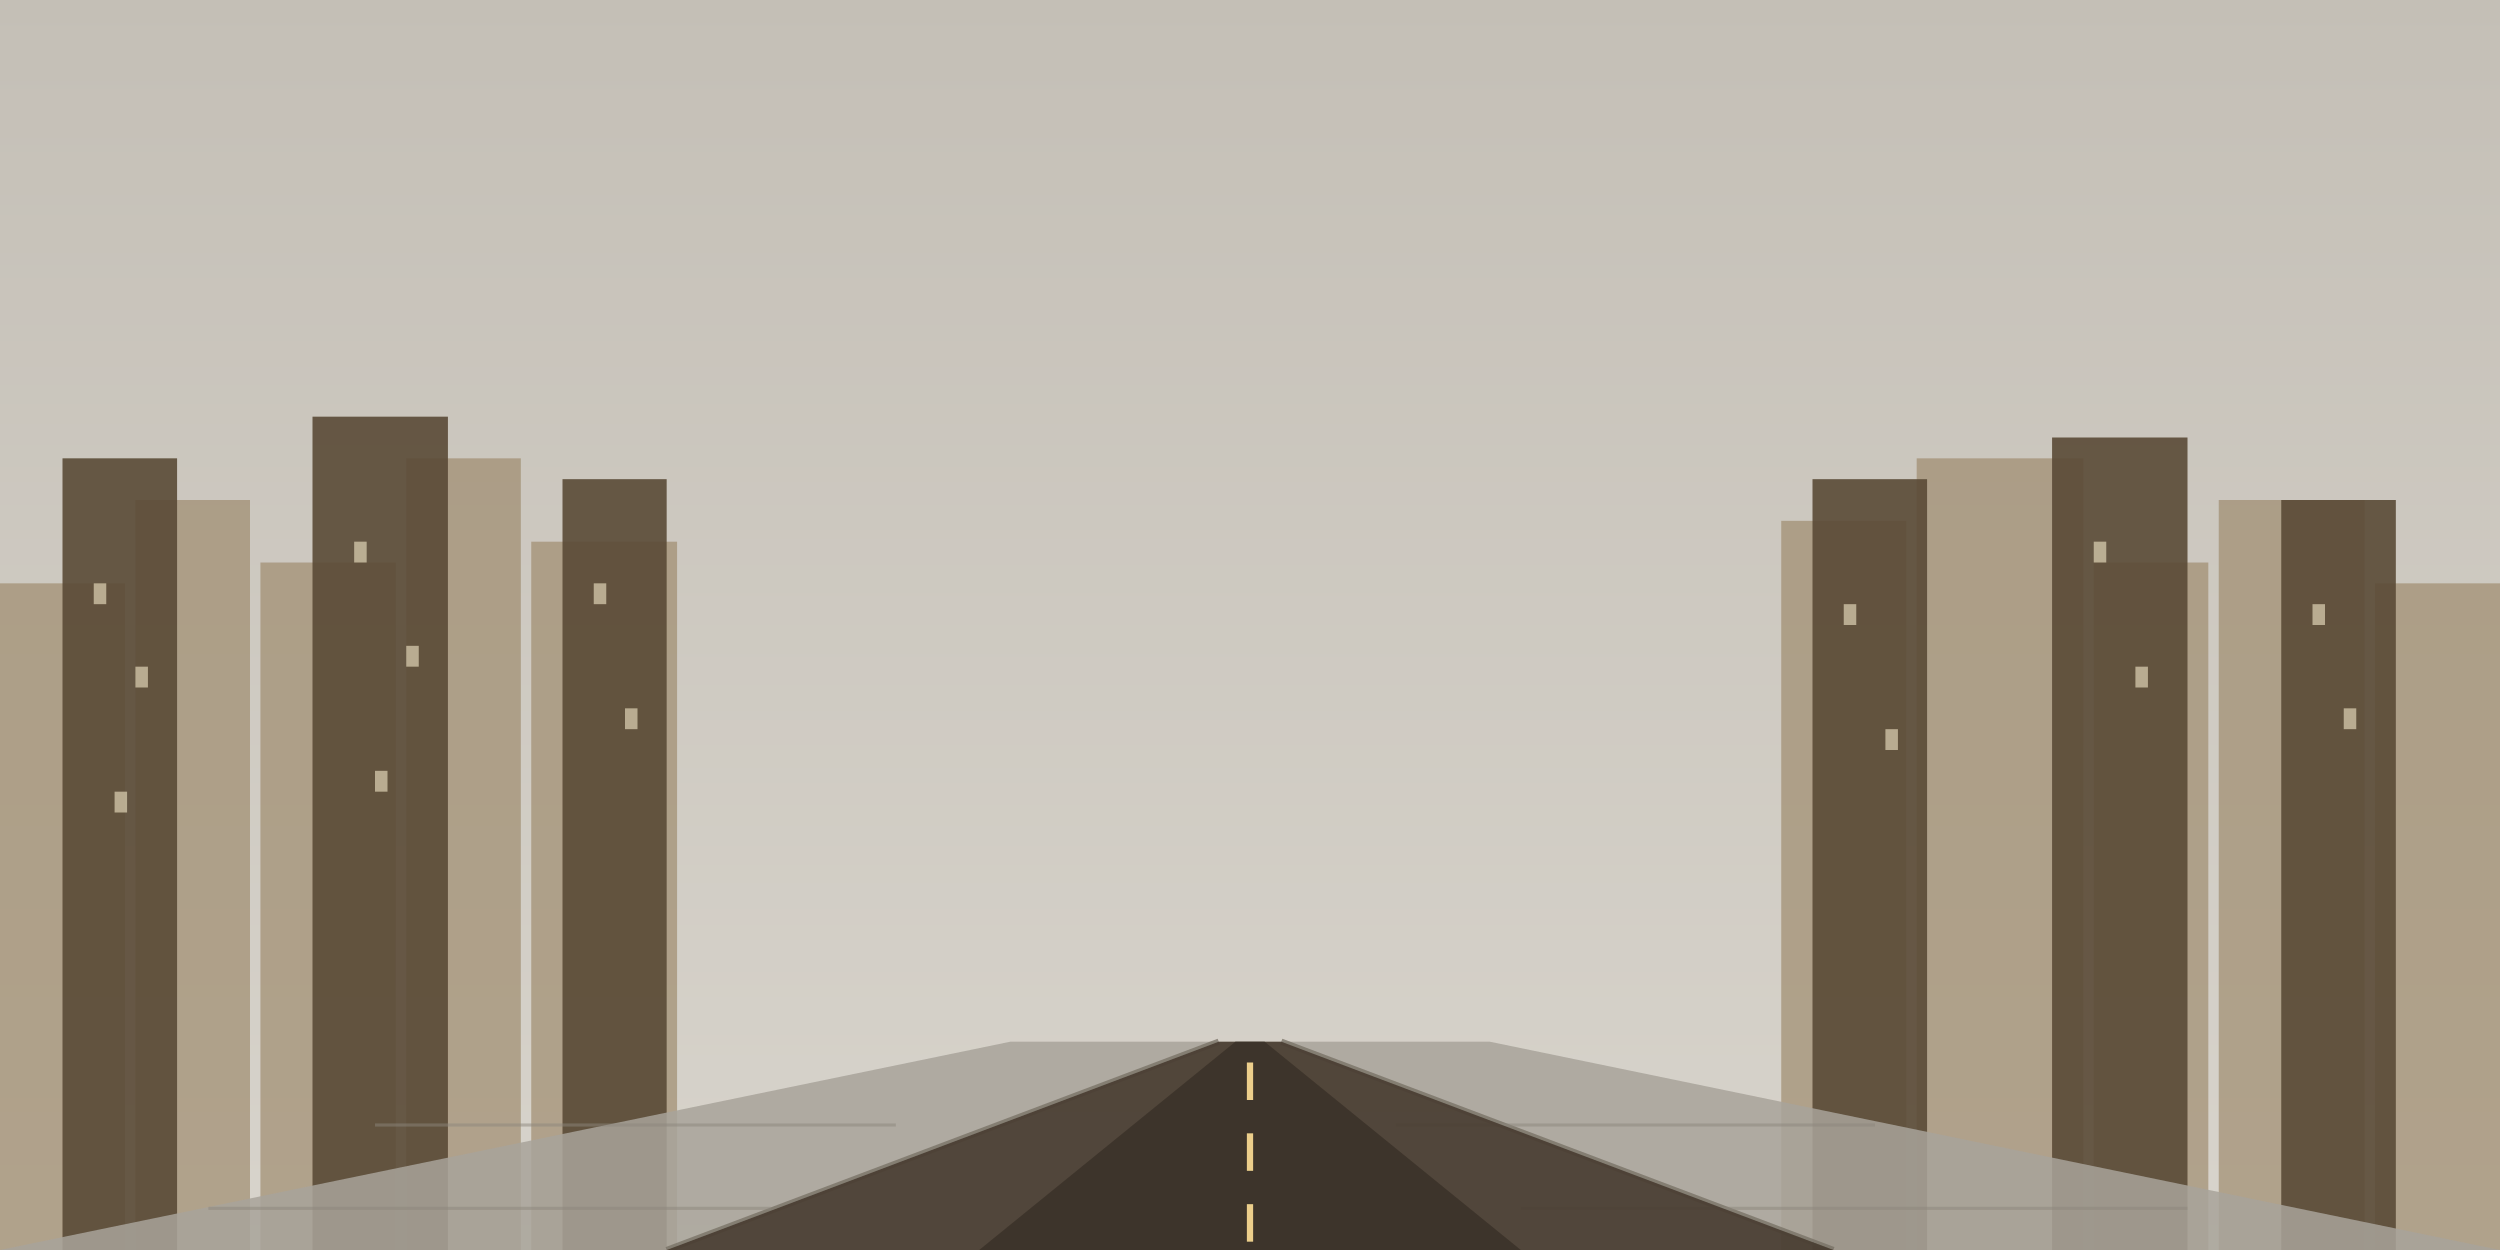
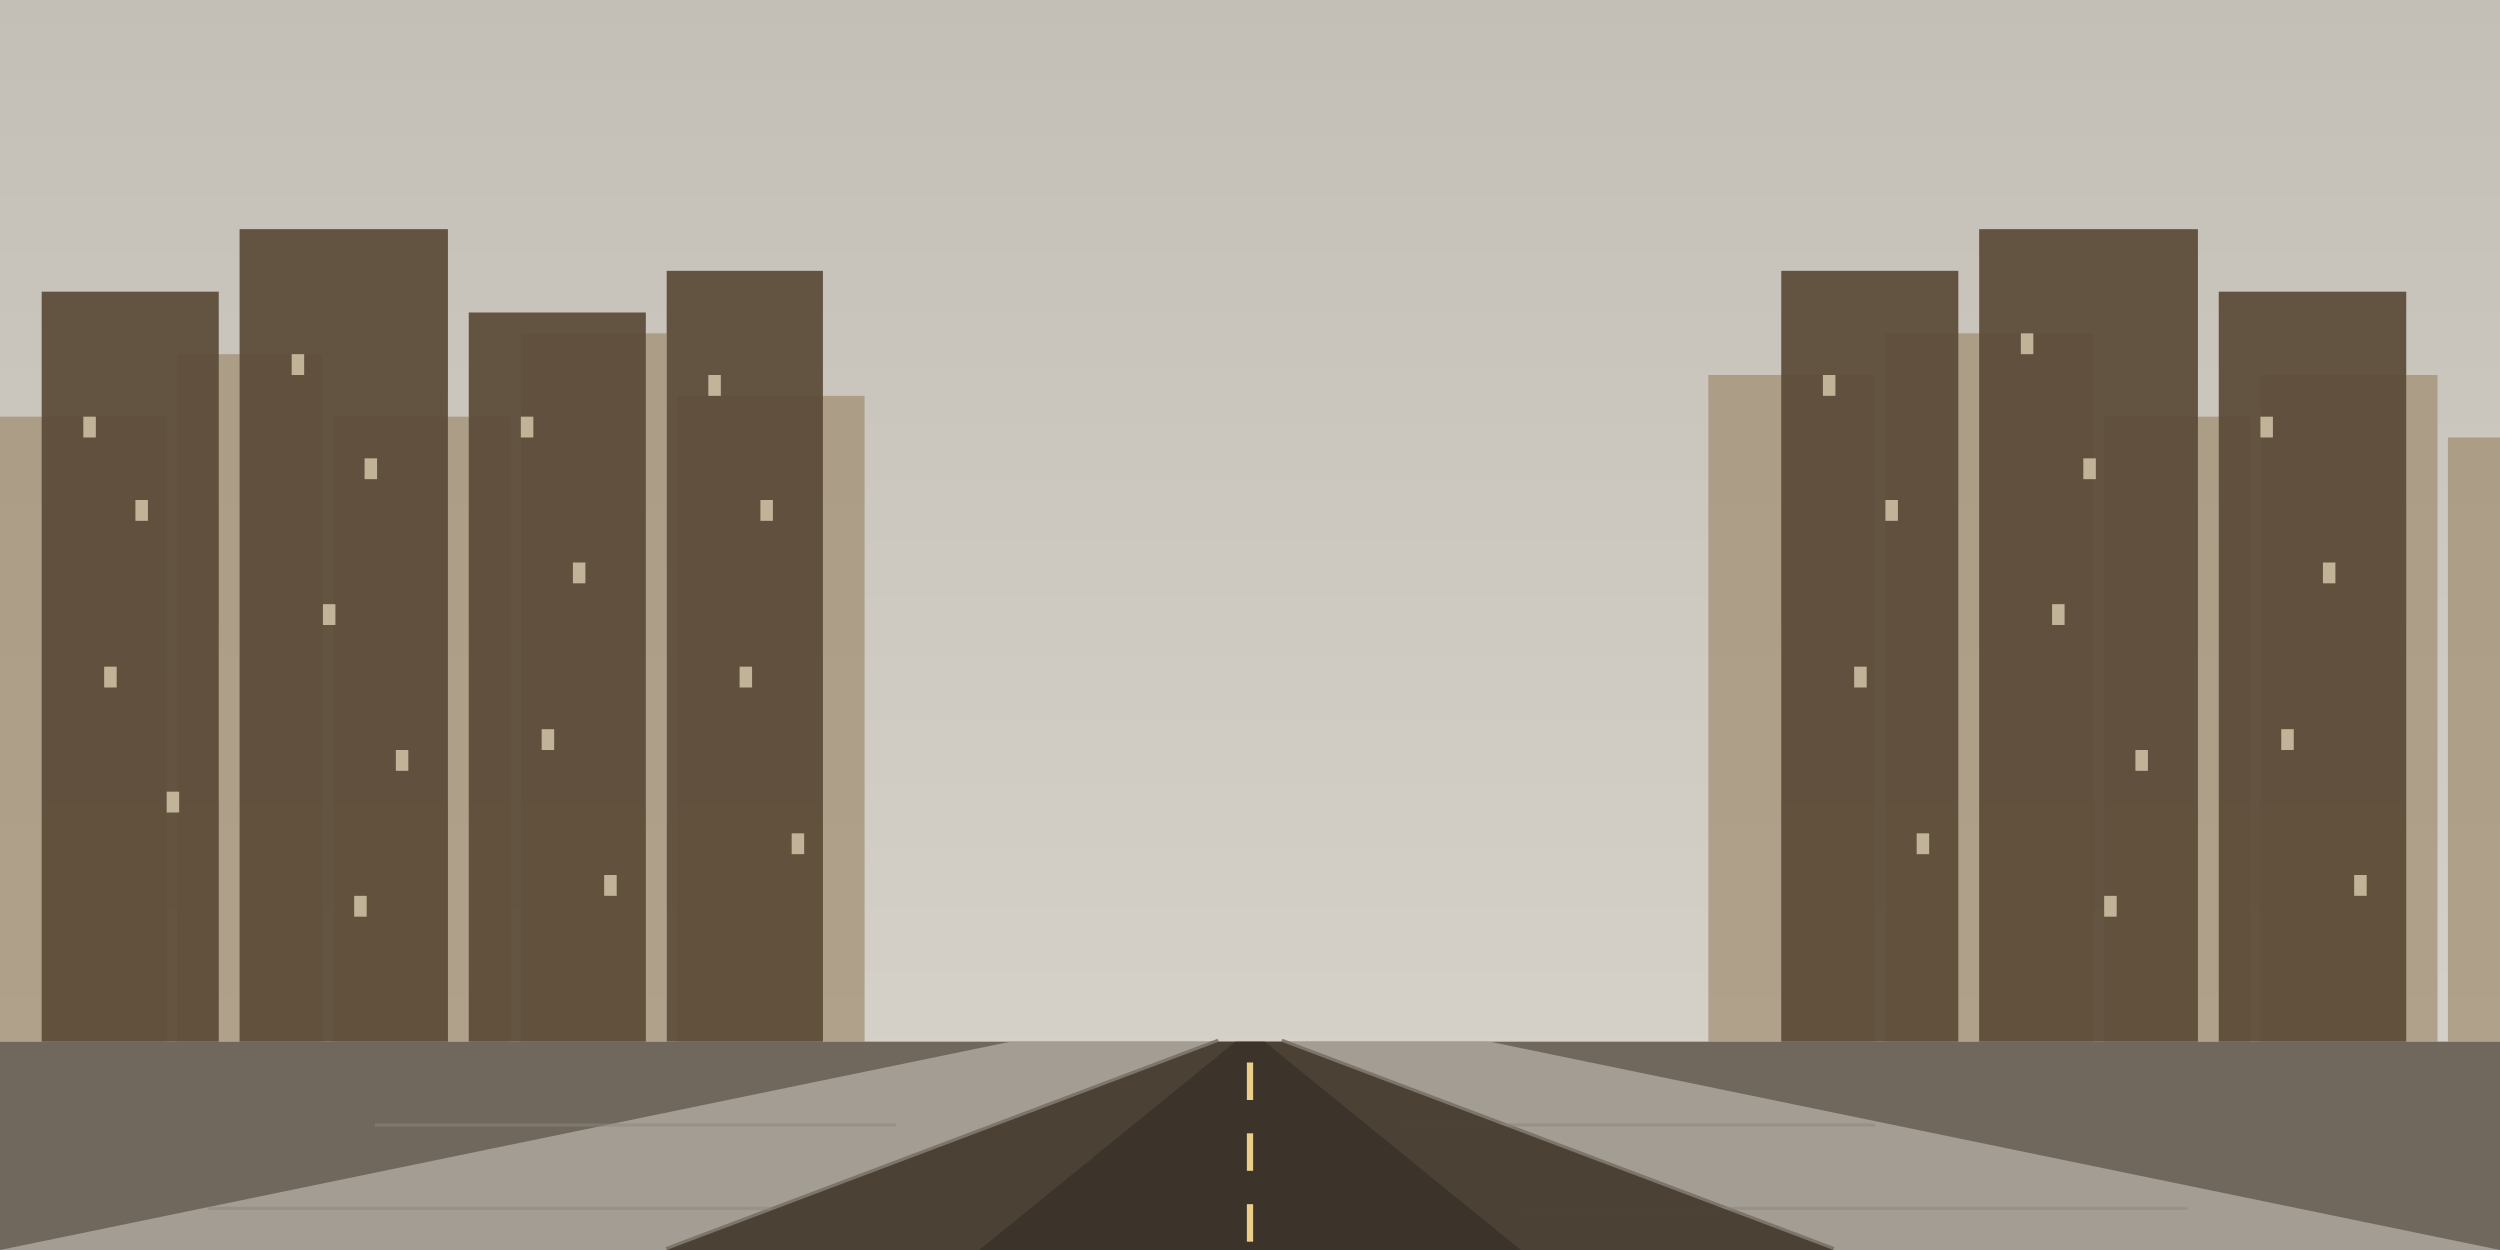
<svg xmlns="http://www.w3.org/2000/svg" viewBox="0 0 1200 600" preserveAspectRatio="xMidYMax slice">
  <defs>
    <linearGradient id="csky" x1="0" y1="0" x2="0" y2="1">
      <stop offset="0" stop-color="#c4bfb6" />
      <stop offset="1" stop-color="#d8d4cc" />
    </linearGradient>
    <style>
      .road-stripe { animation: road-flow 1.2s linear infinite; }
      @keyframes road-flow { to { stroke-dashoffset: -36; } }
    </style>
  </defs>
  <rect width="1200" height="600" fill="url(#csky)" />
  <g fill="#9b8769" opacity="0.65">
-     <rect x="0" y="280" width="60" height="320" />
-     <rect x="65" y="240" width="55" height="360" />
-     <rect x="125" y="270" width="65" height="330" />
-     <rect x="195" y="220" width="55" height="380" />
-     <rect x="255" y="260" width="70" height="340" />
-     <rect x="855" y="250" width="60" height="350" />
-     <rect x="920" y="220" width="80" height="380" />
-     <rect x="1005" y="270" width="55" height="330" />
-     <rect x="1065" y="240" width="70" height="360" />
-     <rect x="1140" y="280" width="60" height="320" />
+     <rect x="0" y="200" width="80" height="300" />
+     <rect x="85" y="170" width="70" height="330" />
+     <rect x="160" y="200" width="85" height="300" />
+     <rect x="250" y="160" width="70" height="340" />
+     <rect x="325" y="190" width="90" height="310" />
+     <rect x="820" y="180" width="80" height="320" />
+     <rect x="905" y="160" width="100" height="340" />
+     <rect x="1010" y="200" width="70" height="300" />
+     <rect x="1085" y="180" width="85" height="320" />
+     <rect x="1175" y="210" width="25" height="290" />
  </g>
-   <g fill="#5a4a36" opacity="0.9">
-     <rect x="30" y="220" width="55" height="380" />
-     <rect x="150" y="200" width="65" height="400" />
-     <rect x="270" y="230" width="50" height="370" />
-     <rect x="870" y="230" width="55" height="370" />
-     <rect x="985" y="210" width="65" height="390" />
-     <rect x="1095" y="240" width="55" height="360" />
+   <g fill="#5a4a36" opacity="0.92">
+     <rect x="20" y="140" width="85" height="360" />
+     <rect x="115" y="110" width="100" height="390" />
+     <rect x="225" y="150" width="85" height="350" />
+     <rect x="320" y="130" width="75" height="370" />
+     <rect x="855" y="130" width="85" height="370" />
+     <rect x="950" y="110" width="105" height="390" />
+     <rect x="1065" y="140" width="90" height="360" />
  </g>
-   <polygon points="485,500 585,500 320,600 0,600" fill="#a8a39a" opacity="0.85" />
-   <polygon points="615,500 715,500 1200,600 880,600" fill="#a8a39a" opacity="0.85" />
-   <line x1="585" y1="500" x2="320" y2="600" stroke="#766f63" stroke-width="3" opacity="0.75" />
-   <line x1="615" y1="500" x2="880" y2="600" stroke="#766f63" stroke-width="3" opacity="0.75" />
+   <rect y="500" width="1200" height="100" fill="#6b6357" opacity="0.95" />
+   <polygon points="485,500 585,500 320,600 0,600" fill="#a8a39a" opacity="0.9" />
+   <polygon points="615,500 715,500 1200,600 880,600" fill="#a8a39a" opacity="0.9" />
+   <line x1="585" y1="500" x2="320" y2="600" stroke="#766f63" stroke-width="3" opacity="0.85" />
+   <line x1="615" y1="500" x2="880" y2="600" stroke="#766f63" stroke-width="3" opacity="0.85" />
  <line x1="430" y1="540" x2="180" y2="540" stroke="#8b857b" stroke-width="1.5" opacity="0.5" />
  <line x1="370" y1="580" x2="100" y2="580" stroke="#8b857b" stroke-width="1.5" opacity="0.5" />
  <line x1="670" y1="540" x2="900" y2="540" stroke="#8b857b" stroke-width="1.5" opacity="0.5" />
  <line x1="730" y1="580" x2="1050" y2="580" stroke="#8b857b" stroke-width="1.5" opacity="0.5" />
  <polygon points="585,500 615,500 880,600 320,600" fill="#4a3f33" opacity="0.95" />
  <polygon points="593,500 607,500 730,600 470,600" fill="#3a3128" opacity="0.85" />
  <line class="road-stripe" x1="600" y1="510" x2="600" y2="600" stroke="#f4d690" stroke-width="3" stroke-dasharray="18,16" opacity="0.95" />
-   <g fill="#f4e8c8" opacity="0.6">
-     <rect x="45" y="280" width="6" height="10" />
-     <rect x="65" y="320" width="6" height="10" />
-     <rect x="55" y="380" width="6" height="10" />
-     <rect x="170" y="260" width="6" height="10" />
-     <rect x="195" y="310" width="6" height="10" />
-     <rect x="180" y="370" width="6" height="10" />
-     <rect x="285" y="280" width="6" height="10" />
-     <rect x="300" y="340" width="6" height="10" />
-     <rect x="885" y="290" width="6" height="10" />
-     <rect x="905" y="350" width="6" height="10" />
-     <rect x="1005" y="260" width="6" height="10" />
-     <rect x="1025" y="320" width="6" height="10" />
-     <rect x="1110" y="290" width="6" height="10" />
-     <rect x="1125" y="340" width="6" height="10" />
+   <g fill="#f4e8c8" opacity="0.65">
+     <rect x="40" y="200" width="6" height="10" />
+     <rect x="65" y="240" width="6" height="10" />
+     <rect x="50" y="320" width="6" height="10" />
+     <rect x="80" y="380" width="6" height="10" />
+     <rect x="140" y="170" width="6" height="10" />
+     <rect x="175" y="220" width="6" height="10" />
+     <rect x="155" y="290" width="6" height="10" />
+     <rect x="190" y="360" width="6" height="10" />
+     <rect x="170" y="430" width="6" height="10" />
+     <rect x="250" y="200" width="6" height="10" />
+     <rect x="275" y="270" width="6" height="10" />
+     <rect x="260" y="350" width="6" height="10" />
+     <rect x="290" y="420" width="6" height="10" />
+     <rect x="340" y="180" width="6" height="10" />
+     <rect x="365" y="240" width="6" height="10" />
+     <rect x="355" y="320" width="6" height="10" />
+     <rect x="380" y="400" width="6" height="10" />
+     <rect x="875" y="180" width="6" height="10" />
+     <rect x="905" y="240" width="6" height="10" />
+     <rect x="890" y="320" width="6" height="10" />
+     <rect x="920" y="400" width="6" height="10" />
+     <rect x="970" y="160" width="6" height="10" />
+     <rect x="1000" y="220" width="6" height="10" />
+     <rect x="985" y="290" width="6" height="10" />
+     <rect x="1025" y="360" width="6" height="10" />
+     <rect x="1010" y="430" width="6" height="10" />
+     <rect x="1085" y="200" width="6" height="10" />
+     <rect x="1115" y="270" width="6" height="10" />
+     <rect x="1095" y="350" width="6" height="10" />
+     <rect x="1130" y="420" width="6" height="10" />
  </g>
</svg>
